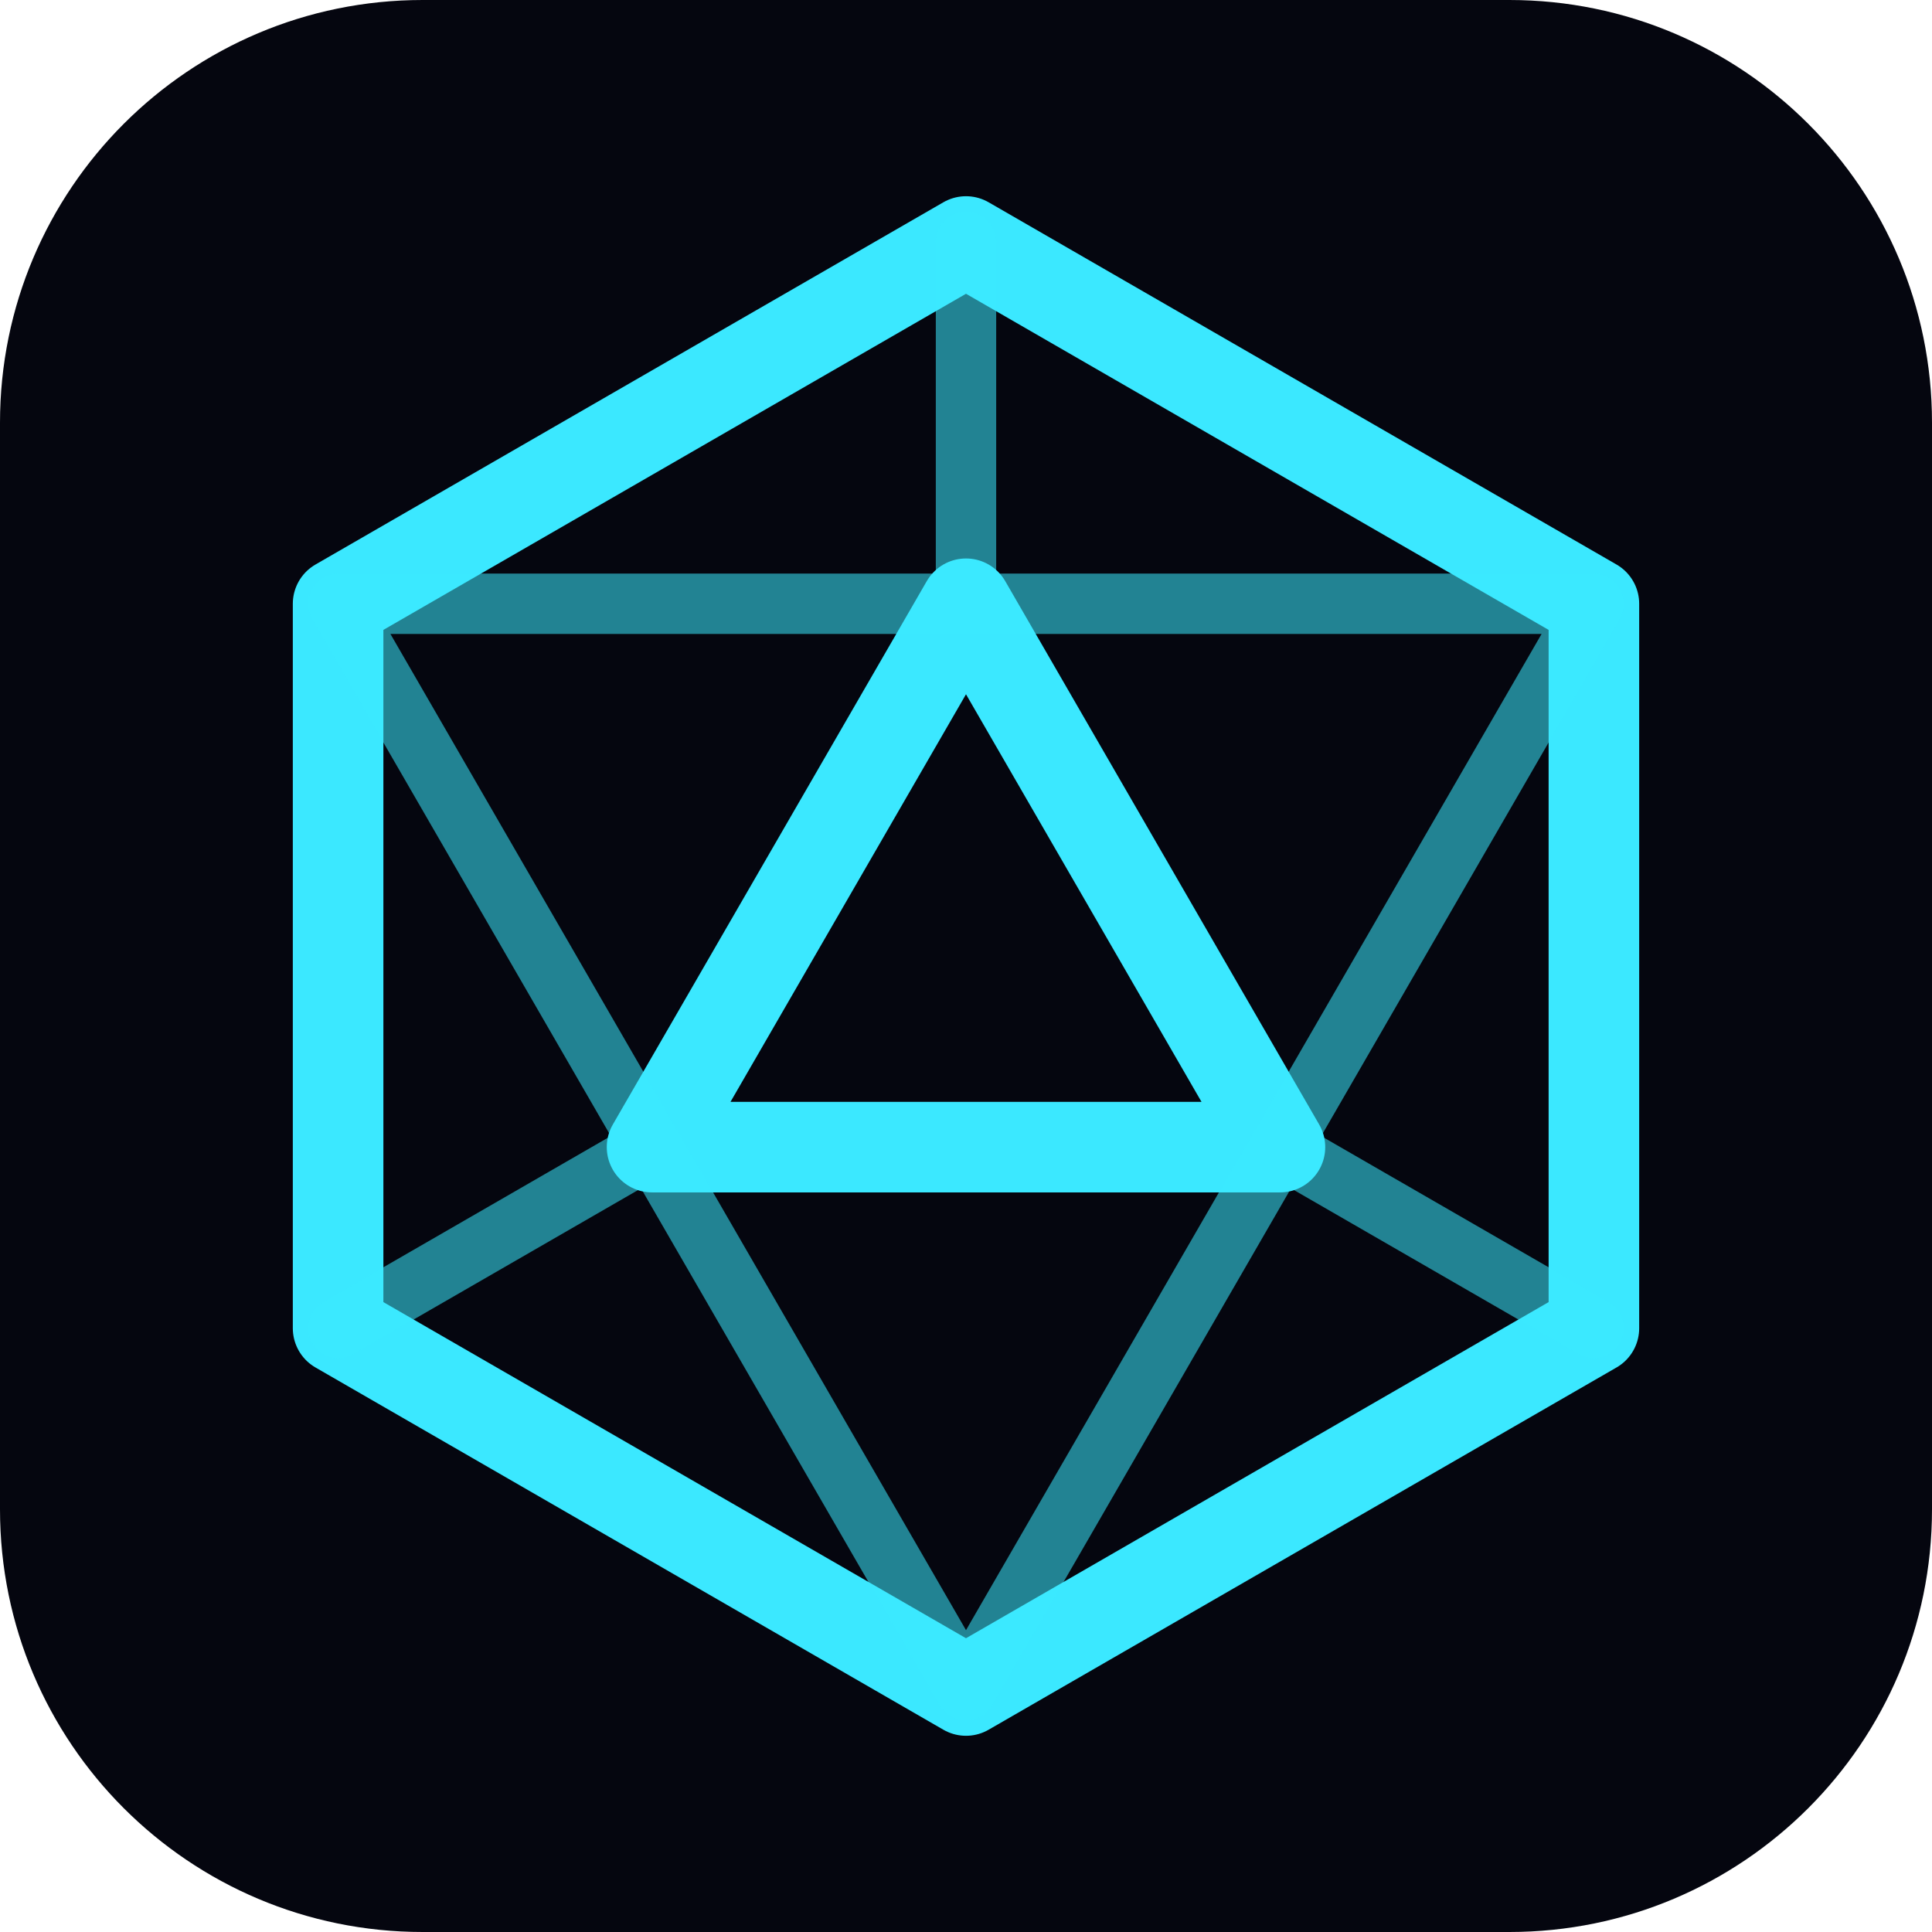
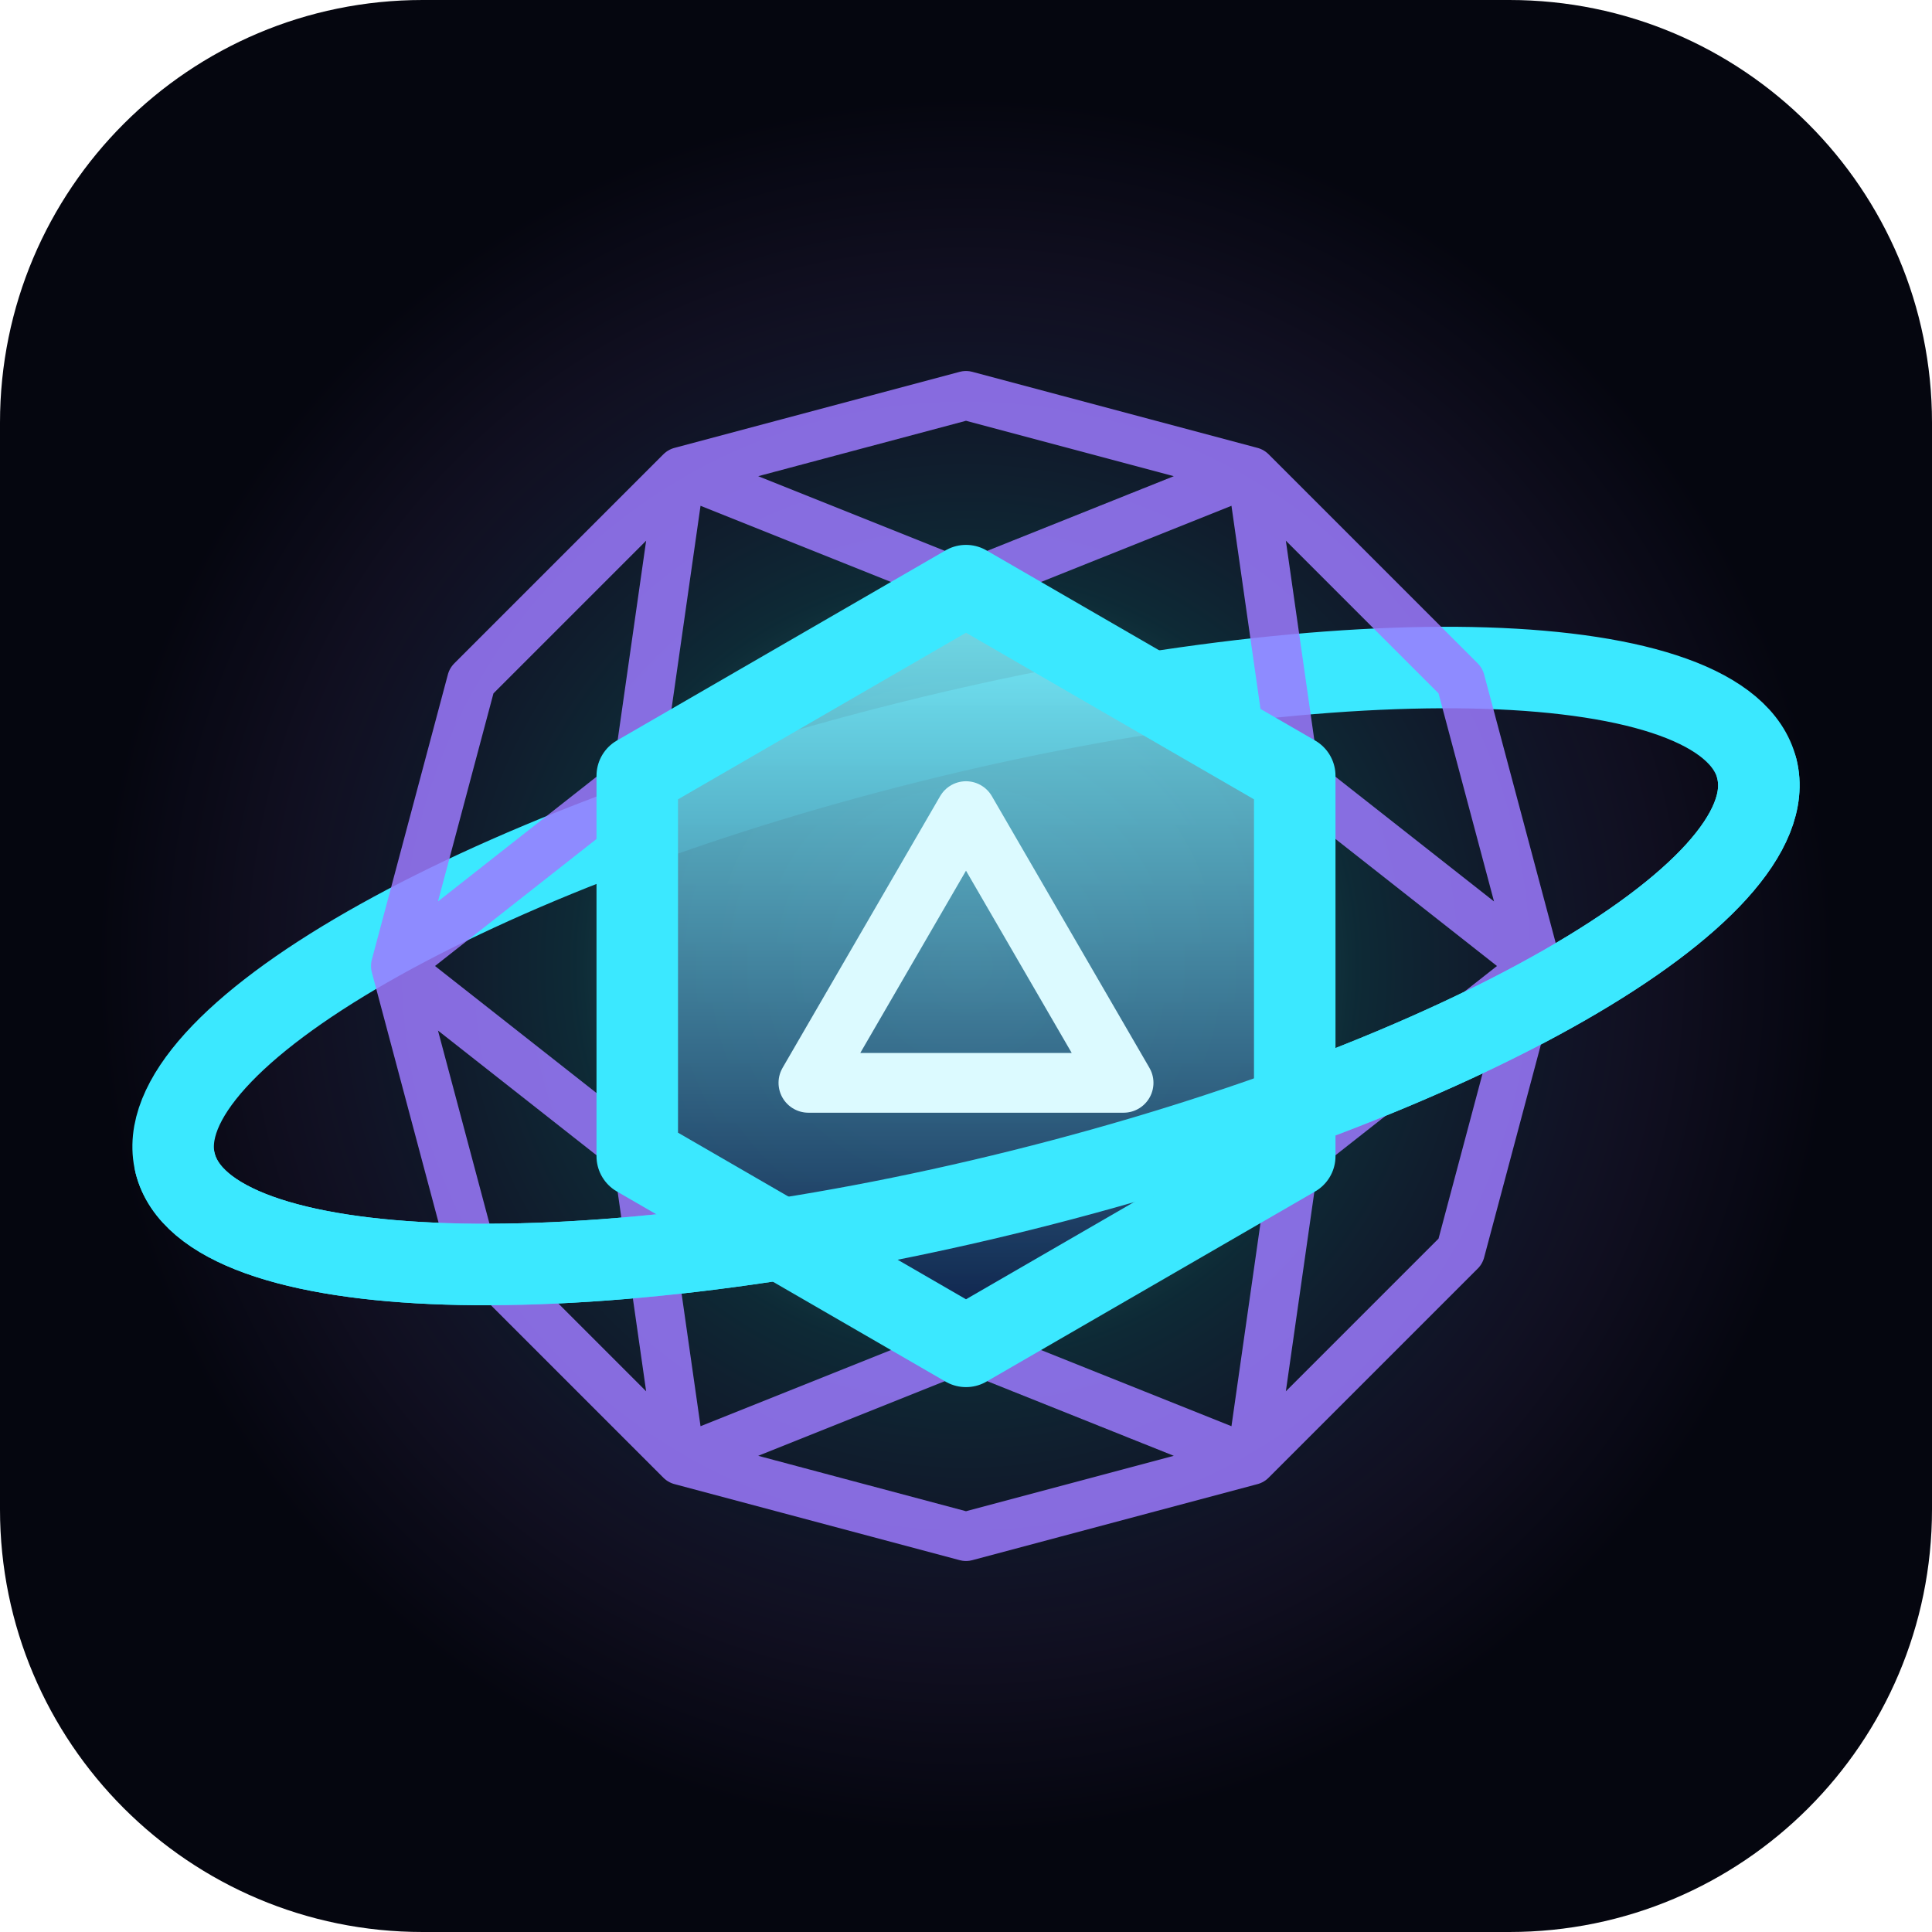
<svg xmlns="http://www.w3.org/2000/svg" viewBox="0 0 64 64">
+   <defs>
+     <radialGradient id="glow" cx="32" cy="32" r="32" gradientUnits="userSpaceOnUse">
+       <stop offset="0" stop-color="#8af2ff" stop-opacity=".6" />
+       <stop offset=".45" stop-color="#3be8ff" stop-opacity=".16" />
+       <stop offset=".8" stop-color="#9d7bff" stop-opacity=".07" />
+       <stop offset="1" stop-color="#9d7bff" stop-opacity="0" />
+     </radialGradient>
+     <linearGradient id="crystal" x1="32" y1="18" x2="32" y2="46" gradientUnits="userSpaceOnUse">
+       <stop offset="0" stop-color="#7ff3ff" stop-opacity=".9" />
+       <stop offset="1" stop-color="#0a1a46" stop-opacity=".95" />
+     </linearGradient>
+   </defs>
  <rect width="64" height="64" rx="14" fill="#05060f" />
-   <g fill="none" stroke="#3be8ff" stroke-width="3" stroke-linejoin="round" stroke-linecap="round">
-     <path d="M32 8 52.8 20v24L32 56 11.2 44V20Z" />
-     <path d="M32 20 42.4 38H21.6Z" />
-     <path d="M32 8v12M52.8 20 42.4 38M52.8 44 42.4 38M32 56l10.4-18M32 56 21.6 38M11.2 44l10.4-6M11.2 20l10.4 18M11.2 20 32 20M52.8 20 32 20" stroke-opacity=".55" stroke-width="2" />
+   <g transform="translate(3.2 3.2) scale(.9)">
+     <circle cx="32" cy="32" r="32" fill="url(#glow)" />
+     <g fill="none" stroke-linecap="round" stroke-linejoin="round">
+       <ellipse cx="32" cy="32" rx="30" ry="8.5" transform="rotate(-14 32 32)" stroke="#3be8ff" stroke-width="3" />
+       <path d="M32 11 42.5 13.8 50.2 21.5 53 32 50.2 42.5 42.5 50.2 32 53 21.5 50.2 13.8 42.5 11 32 13.8 21.5 21.5 13.8ZM21.5 13.8 32 18 42.5 13.8 44.1 25 53 32 44.1 39 42.5 50.2 32 46 21.5 50.2 19.9 39 11 32 19.9 25Z" stroke="#9d7bff" stroke-width="1.8" stroke-opacity=".85" />
+       <path d="M32 18 44.1 25 44.1 39 32 46 19.9 39 19.9 25Z" fill="url(#crystal)" stroke="#3be8ff" stroke-width="3" />
+       <path d="M32 26.3 37.8 36.3 26.2 36.3Z" stroke="#dcfaff" stroke-width="2.2" />
+       <path d="M2 32a30 8.5 0 0 0 60 0" transform="rotate(-14 32 32)" stroke="#3be8ff" stroke-width="3" />
+     </g>
  </g>
</svg>
